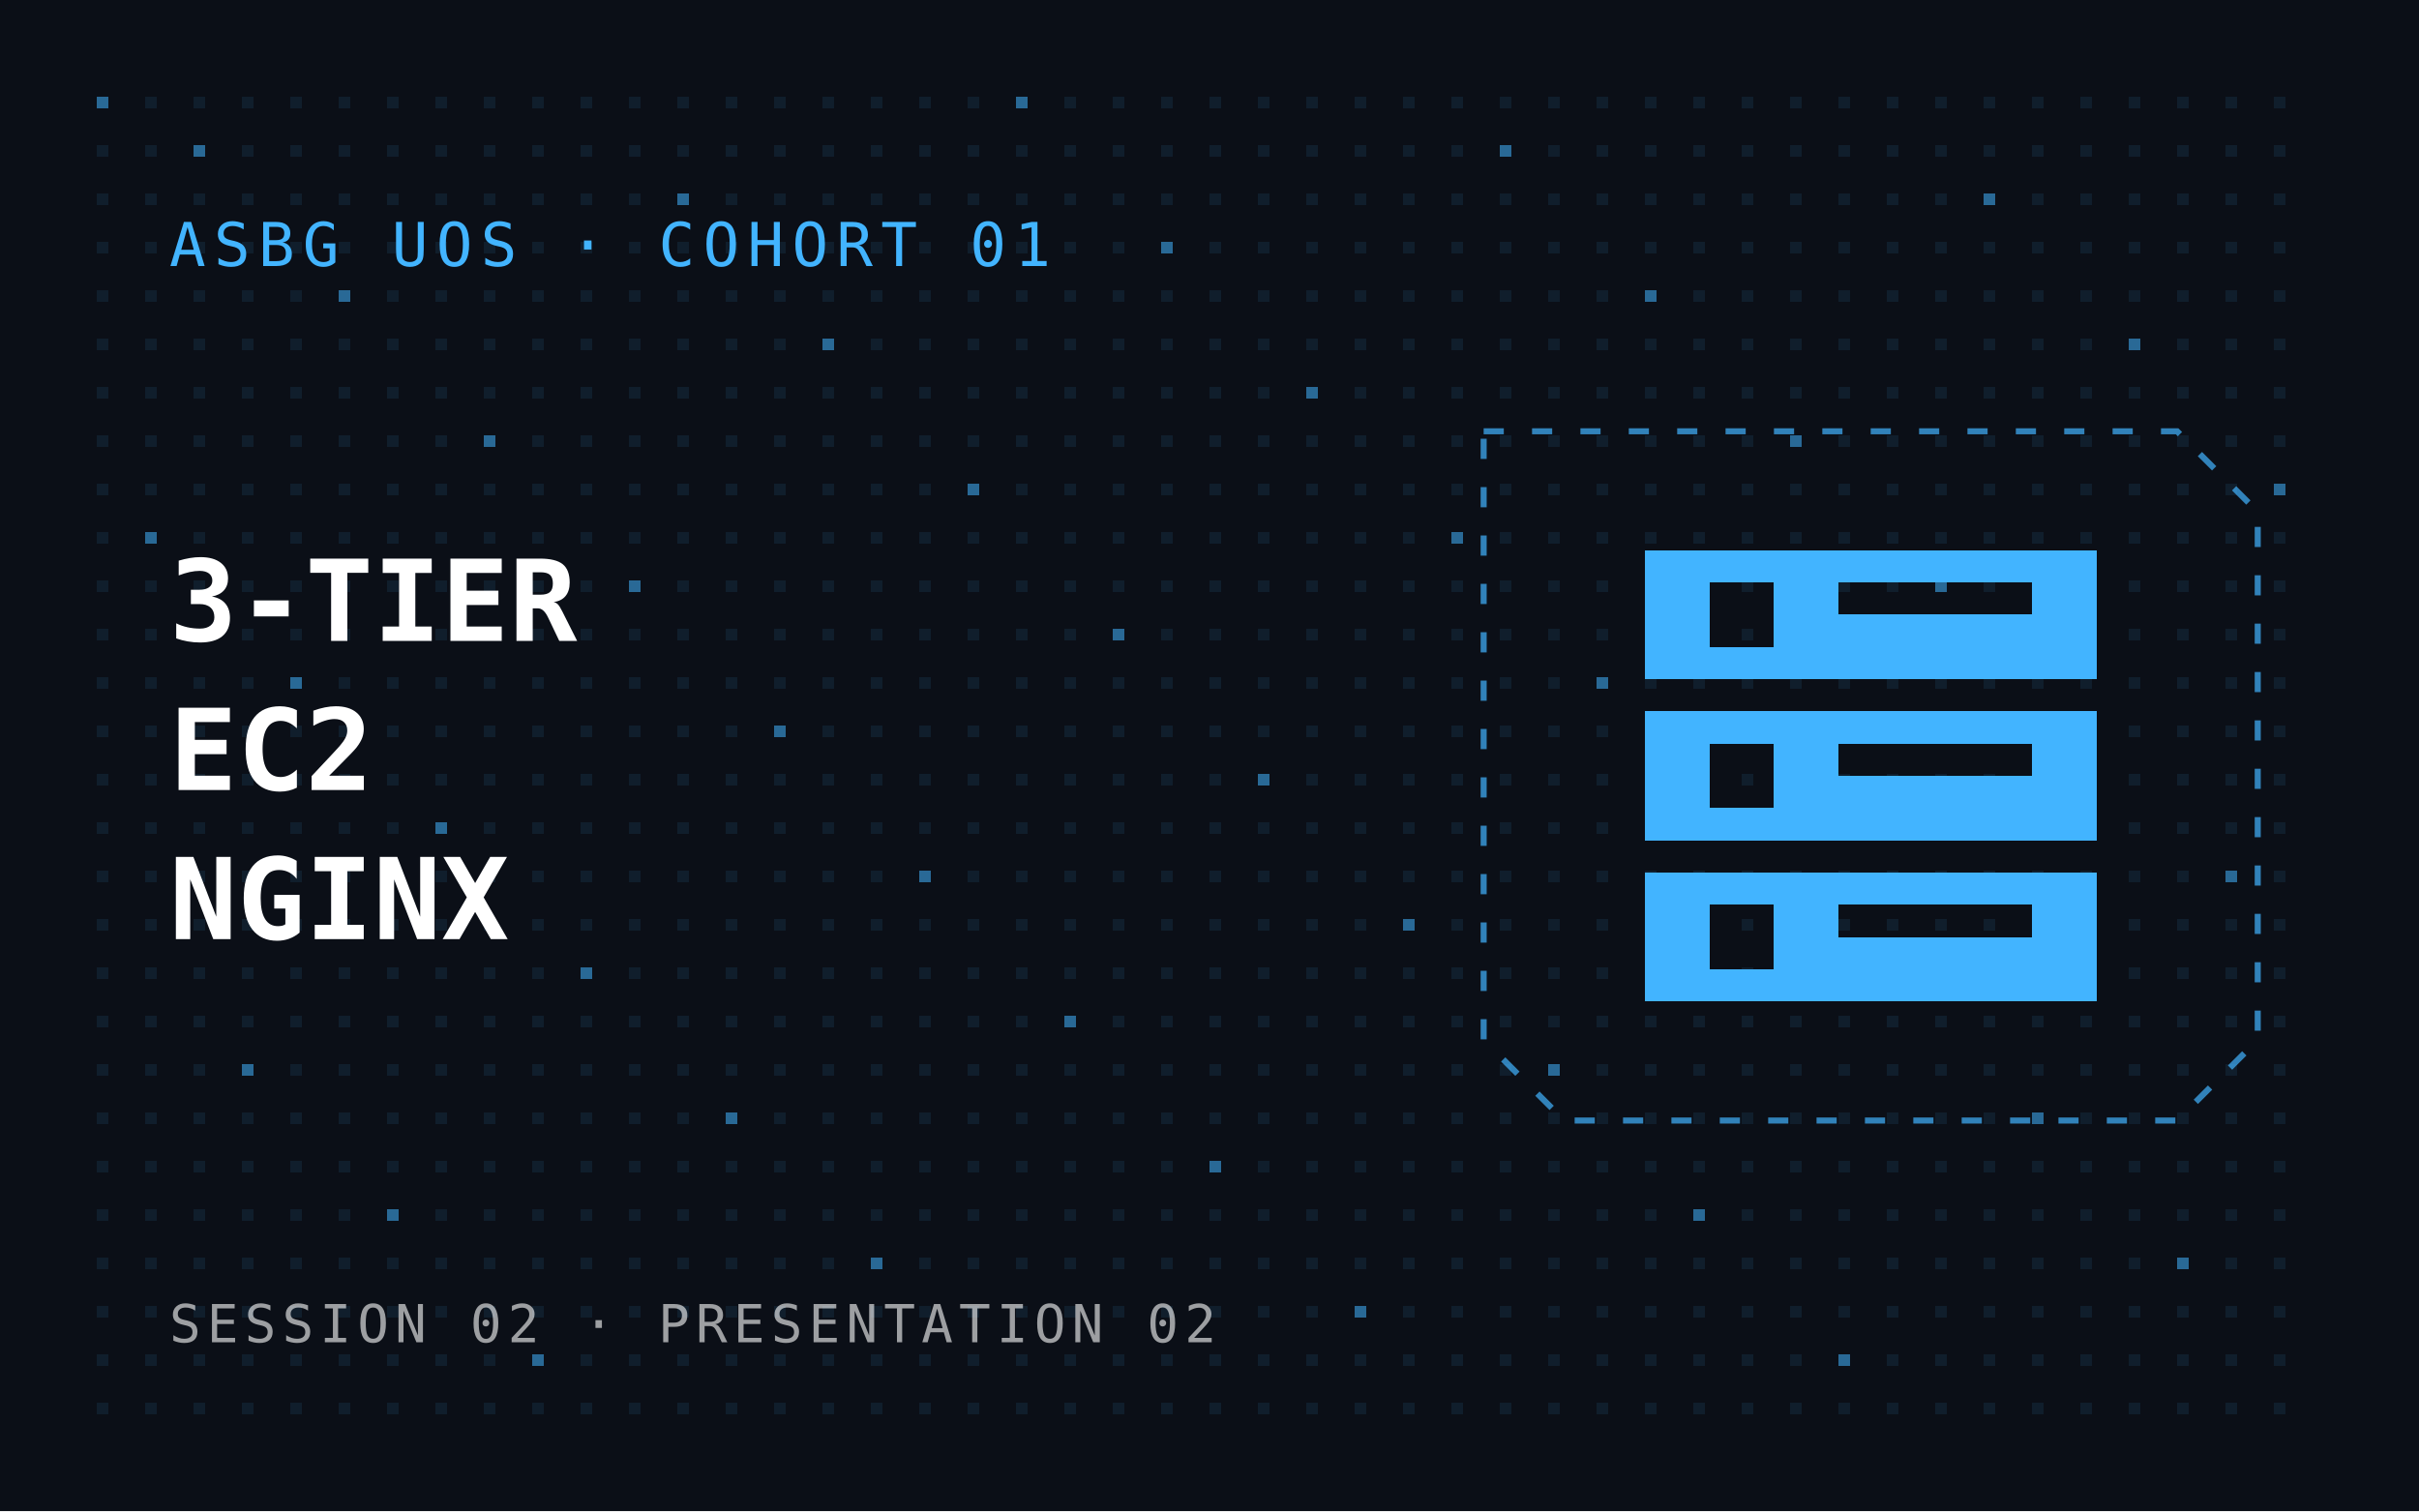
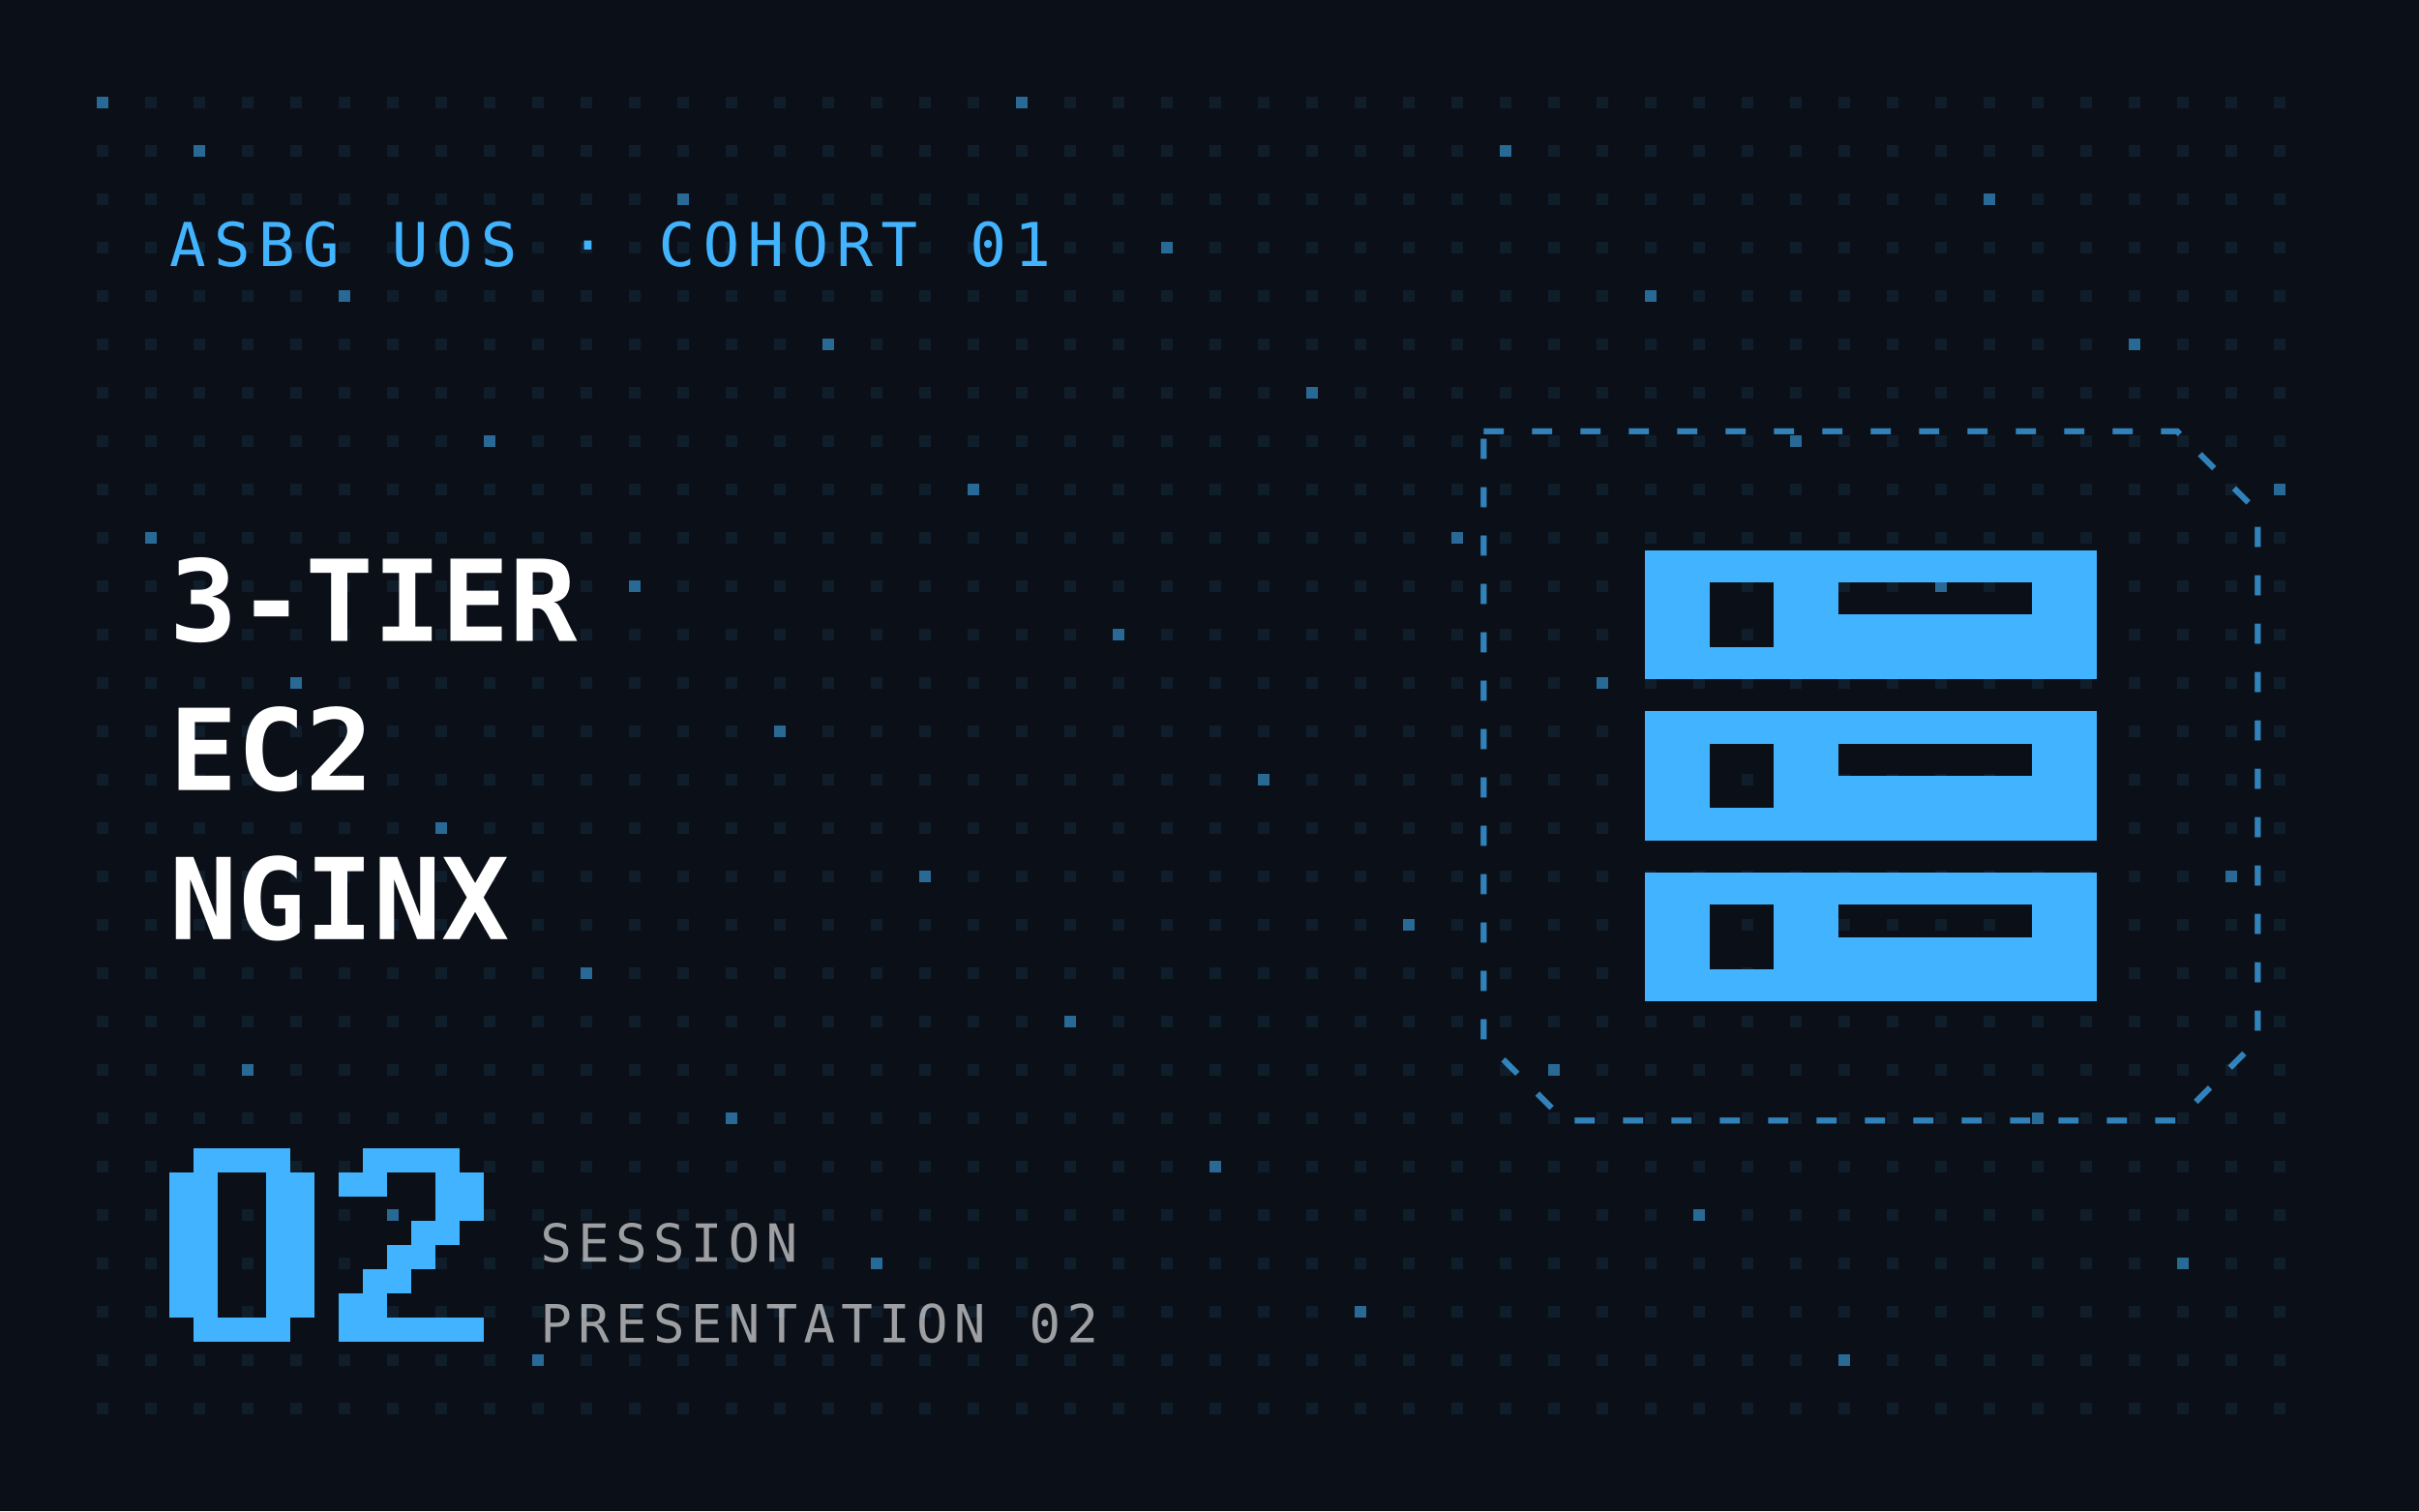
<svg xmlns="http://www.w3.org/2000/svg" viewBox="0 0 1200 750" shape-rendering="crispEdges">
  <defs>
    <pattern id="g" width="24" height="24" patternUnits="userSpaceOnUse">
      <rect width="6" height="6" fill="#42B4FF" opacity="0.09" />
    </pattern>
  </defs>
  <rect width="1200" height="750" fill="#0B0F17" />
  <g transform="translate(48 48)">
    <rect width="1104" height="654" fill="url(#g)" />
    <rect x="0" y="0" width="6" height="6" fill="#42B4FF" opacity="0.5" />
    <rect x="1080" y="192" width="6" height="6" fill="#42B4FF" opacity="0.5" />
    <rect x="1056" y="384" width="6" height="6" fill="#42B4FF" opacity="0.5" />
    <rect x="1032" y="576" width="6" height="6" fill="#42B4FF" opacity="0.5" />
    <rect x="1008" y="120" width="6" height="6" fill="#42B4FF" opacity="0.5" />
    <rect x="984" y="312" width="6" height="6" fill="#42B4FF" opacity="0.5" />
    <rect x="960" y="504" width="6" height="6" fill="#42B4FF" opacity="0.5" />
    <rect x="936" y="48" width="6" height="6" fill="#42B4FF" opacity="0.5" />
    <rect x="912" y="240" width="6" height="6" fill="#42B4FF" opacity="0.5" />
    <rect x="888" y="432" width="6" height="6" fill="#42B4FF" opacity="0.5" />
    <rect x="864" y="624" width="6" height="6" fill="#42B4FF" opacity="0.5" />
    <rect x="840" y="168" width="6" height="6" fill="#42B4FF" opacity="0.5" />
    <rect x="816" y="360" width="6" height="6" fill="#42B4FF" opacity="0.5" />
    <rect x="792" y="552" width="6" height="6" fill="#42B4FF" opacity="0.5" />
    <rect x="768" y="96" width="6" height="6" fill="#42B4FF" opacity="0.5" />
    <rect x="744" y="288" width="6" height="6" fill="#42B4FF" opacity="0.5" />
    <rect x="720" y="480" width="6" height="6" fill="#42B4FF" opacity="0.5" />
    <rect x="696" y="24" width="6" height="6" fill="#42B4FF" opacity="0.5" />
    <rect x="672" y="216" width="6" height="6" fill="#42B4FF" opacity="0.5" />
    <rect x="648" y="408" width="6" height="6" fill="#42B4FF" opacity="0.5" />
    <rect x="624" y="600" width="6" height="6" fill="#42B4FF" opacity="0.5" />
    <rect x="600" y="144" width="6" height="6" fill="#42B4FF" opacity="0.5" />
    <rect x="576" y="336" width="6" height="6" fill="#42B4FF" opacity="0.5" />
    <rect x="552" y="528" width="6" height="6" fill="#42B4FF" opacity="0.5" />
    <rect x="528" y="72" width="6" height="6" fill="#42B4FF" opacity="0.5" />
    <rect x="504" y="264" width="6" height="6" fill="#42B4FF" opacity="0.5" />
    <rect x="480" y="456" width="6" height="6" fill="#42B4FF" opacity="0.5" />
    <rect x="456" y="0" width="6" height="6" fill="#42B4FF" opacity="0.5" />
    <rect x="432" y="192" width="6" height="6" fill="#42B4FF" opacity="0.5" />
    <rect x="408" y="384" width="6" height="6" fill="#42B4FF" opacity="0.5" />
    <rect x="384" y="576" width="6" height="6" fill="#42B4FF" opacity="0.5" />
    <rect x="360" y="120" width="6" height="6" fill="#42B4FF" opacity="0.5" />
    <rect x="336" y="312" width="6" height="6" fill="#42B4FF" opacity="0.5" />
    <rect x="312" y="504" width="6" height="6" fill="#42B4FF" opacity="0.5" />
    <rect x="288" y="48" width="6" height="6" fill="#42B4FF" opacity="0.5" />
    <rect x="264" y="240" width="6" height="6" fill="#42B4FF" opacity="0.5" />
    <rect x="240" y="432" width="6" height="6" fill="#42B4FF" opacity="0.5" />
    <rect x="216" y="624" width="6" height="6" fill="#42B4FF" opacity="0.5" />
    <rect x="192" y="168" width="6" height="6" fill="#42B4FF" opacity="0.5" />
    <rect x="168" y="360" width="6" height="6" fill="#42B4FF" opacity="0.5" />
    <rect x="144" y="552" width="6" height="6" fill="#42B4FF" opacity="0.5" />
    <rect x="120" y="96" width="6" height="6" fill="#42B4FF" opacity="0.5" />
    <rect x="96" y="288" width="6" height="6" fill="#42B4FF" opacity="0.5" />
    <rect x="72" y="480" width="6" height="6" fill="#42B4FF" opacity="0.5" />
    <rect x="48" y="24" width="6" height="6" fill="#42B4FF" opacity="0.5" />
    <rect x="24" y="216" width="6" height="6" fill="#42B4FF" opacity="0.5" />
  </g>
  <path d="M736 214H1080L1120 254V516L1080 556H776L736 516Z" fill="none" stroke="#42B4FF" stroke-width="3" stroke-dasharray="10 14" opacity="0.7" shape-rendering="geometricPrecision" />
  <g id="icon" fill="#42B4FF">
    <rect x="816" y="273" width="16" height="16" />
    <rect x="832" y="273" width="16" height="16" />
    <rect x="848" y="273" width="16" height="16" />
    <rect x="864" y="273" width="16" height="16" />
    <rect x="880" y="273" width="16" height="16" />
    <rect x="896" y="273" width="16" height="16" />
    <rect x="912" y="273" width="16" height="16" />
    <rect x="928" y="273" width="16" height="16" />
    <rect x="944" y="273" width="16" height="16" />
    <rect x="960" y="273" width="16" height="16" />
    <rect x="976" y="273" width="16" height="16" />
    <rect x="992" y="273" width="16" height="16" />
    <rect x="1008" y="273" width="16" height="16" />
    <rect x="1024" y="273" width="16" height="16" />
    <rect x="816" y="289" width="16" height="16" />
    <rect x="832" y="289" width="16" height="16" />
    <rect x="880" y="289" width="16" height="16" />
    <rect x="896" y="289" width="16" height="16" />
    <rect x="1008" y="289" width="16" height="16" />
    <rect x="1024" y="289" width="16" height="16" />
    <rect x="816" y="305" width="16" height="16" />
    <rect x="832" y="305" width="16" height="16" />
    <rect x="880" y="305" width="16" height="16" />
    <rect x="896" y="305" width="16" height="16" />
    <rect x="912" y="305" width="16" height="16" />
    <rect x="928" y="305" width="16" height="16" />
    <rect x="944" y="305" width="16" height="16" />
    <rect x="960" y="305" width="16" height="16" />
    <rect x="976" y="305" width="16" height="16" />
    <rect x="992" y="305" width="16" height="16" />
    <rect x="1008" y="305" width="16" height="16" />
    <rect x="1024" y="305" width="16" height="16" />
    <rect x="816" y="321" width="16" height="16" />
    <rect x="832" y="321" width="16" height="16" />
    <rect x="848" y="321" width="16" height="16" />
    <rect x="864" y="321" width="16" height="16" />
    <rect x="880" y="321" width="16" height="16" />
    <rect x="896" y="321" width="16" height="16" />
    <rect x="912" y="321" width="16" height="16" />
    <rect x="928" y="321" width="16" height="16" />
    <rect x="944" y="321" width="16" height="16" />
    <rect x="960" y="321" width="16" height="16" />
    <rect x="976" y="321" width="16" height="16" />
    <rect x="992" y="321" width="16" height="16" />
    <rect x="1008" y="321" width="16" height="16" />
    <rect x="1024" y="321" width="16" height="16" />
    <rect x="816" y="353" width="16" height="16" />
    <rect x="832" y="353" width="16" height="16" />
    <rect x="848" y="353" width="16" height="16" />
    <rect x="864" y="353" width="16" height="16" />
    <rect x="880" y="353" width="16" height="16" />
    <rect x="896" y="353" width="16" height="16" />
    <rect x="912" y="353" width="16" height="16" />
    <rect x="928" y="353" width="16" height="16" />
    <rect x="944" y="353" width="16" height="16" />
    <rect x="960" y="353" width="16" height="16" />
    <rect x="976" y="353" width="16" height="16" />
    <rect x="992" y="353" width="16" height="16" />
    <rect x="1008" y="353" width="16" height="16" />
    <rect x="1024" y="353" width="16" height="16" />
    <rect x="816" y="369" width="16" height="16" />
    <rect x="832" y="369" width="16" height="16" />
    <rect x="880" y="369" width="16" height="16" />
    <rect x="896" y="369" width="16" height="16" />
    <rect x="1008" y="369" width="16" height="16" />
    <rect x="1024" y="369" width="16" height="16" />
    <rect x="816" y="385" width="16" height="16" />
    <rect x="832" y="385" width="16" height="16" />
    <rect x="880" y="385" width="16" height="16" />
    <rect x="896" y="385" width="16" height="16" />
    <rect x="912" y="385" width="16" height="16" />
    <rect x="928" y="385" width="16" height="16" />
    <rect x="944" y="385" width="16" height="16" />
    <rect x="960" y="385" width="16" height="16" />
    <rect x="976" y="385" width="16" height="16" />
    <rect x="992" y="385" width="16" height="16" />
    <rect x="1008" y="385" width="16" height="16" />
    <rect x="1024" y="385" width="16" height="16" />
    <rect x="816" y="401" width="16" height="16" />
    <rect x="832" y="401" width="16" height="16" />
    <rect x="848" y="401" width="16" height="16" />
    <rect x="864" y="401" width="16" height="16" />
    <rect x="880" y="401" width="16" height="16" />
    <rect x="896" y="401" width="16" height="16" />
    <rect x="912" y="401" width="16" height="16" />
    <rect x="928" y="401" width="16" height="16" />
    <rect x="944" y="401" width="16" height="16" />
    <rect x="960" y="401" width="16" height="16" />
    <rect x="976" y="401" width="16" height="16" />
    <rect x="992" y="401" width="16" height="16" />
    <rect x="1008" y="401" width="16" height="16" />
    <rect x="1024" y="401" width="16" height="16" />
    <rect x="816" y="433" width="16" height="16" />
    <rect x="832" y="433" width="16" height="16" />
    <rect x="848" y="433" width="16" height="16" />
    <rect x="864" y="433" width="16" height="16" />
    <rect x="880" y="433" width="16" height="16" />
    <rect x="896" y="433" width="16" height="16" />
    <rect x="912" y="433" width="16" height="16" />
    <rect x="928" y="433" width="16" height="16" />
    <rect x="944" y="433" width="16" height="16" />
    <rect x="960" y="433" width="16" height="16" />
    <rect x="976" y="433" width="16" height="16" />
    <rect x="992" y="433" width="16" height="16" />
    <rect x="1008" y="433" width="16" height="16" />
    <rect x="1024" y="433" width="16" height="16" />
    <rect x="816" y="449" width="16" height="16" />
    <rect x="832" y="449" width="16" height="16" />
    <rect x="880" y="449" width="16" height="16" />
    <rect x="896" y="449" width="16" height="16" />
    <rect x="1008" y="449" width="16" height="16" />
    <rect x="1024" y="449" width="16" height="16" />
    <rect x="816" y="465" width="16" height="16" />
    <rect x="832" y="465" width="16" height="16" />
    <rect x="880" y="465" width="16" height="16" />
    <rect x="896" y="465" width="16" height="16" />
    <rect x="912" y="465" width="16" height="16" />
    <rect x="928" y="465" width="16" height="16" />
    <rect x="944" y="465" width="16" height="16" />
    <rect x="960" y="465" width="16" height="16" />
    <rect x="976" y="465" width="16" height="16" />
    <rect x="992" y="465" width="16" height="16" />
    <rect x="1008" y="465" width="16" height="16" />
    <rect x="1024" y="465" width="16" height="16" />
    <rect x="816" y="481" width="16" height="16" />
    <rect x="832" y="481" width="16" height="16" />
    <rect x="848" y="481" width="16" height="16" />
    <rect x="864" y="481" width="16" height="16" />
    <rect x="880" y="481" width="16" height="16" />
    <rect x="896" y="481" width="16" height="16" />
    <rect x="912" y="481" width="16" height="16" />
    <rect x="928" y="481" width="16" height="16" />
    <rect x="944" y="481" width="16" height="16" />
    <rect x="960" y="481" width="16" height="16" />
    <rect x="976" y="481" width="16" height="16" />
    <rect x="992" y="481" width="16" height="16" />
    <rect x="1008" y="481" width="16" height="16" />
    <rect x="1024" y="481" width="16" height="16" />
  </g>
  <text x="84" y="132" font-family="Menlo, ui-monospace, monospace" font-size="30" fill="#42B4FF" letter-spacing="4">ASBG UOS · COHORT 01</text>
  <g id="keywords" font-family="Menlo, ui-monospace, monospace" font-weight="700" fill="#FFFFFF">
    <text x="84" y="318" font-size="56">3-TIER</text>
    <text x="84" y="392" font-size="56">EC2</text>
    <text x="84" y="466" font-size="56">NGINX</text>
  </g>
-   <text x="84" y="666" font-family="Menlo, ui-monospace, monospace" font-size="26" fill="#FFFFFF" opacity="0.6" letter-spacing="3">SESSION 02 · PRESENTATION 02</text>
+   <g id="session" fill="#42B4FF">
+     <rect x="96" y="570" width="12" height="12" />
+     <rect x="108" y="570" width="12" height="12" />
+     <rect x="120" y="570" width="12" height="12" />
+     <rect x="132" y="570" width="12" height="12" />
+     <rect x="84" y="582" width="12" height="12" />
+     <rect x="96" y="582" width="12" height="12" />
+     <rect x="132" y="582" width="12" height="12" />
+     <rect x="144" y="582" width="12" height="12" />
+     <rect x="84" y="594" width="12" height="12" />
+     <rect x="96" y="594" width="12" height="12" />
+     <rect x="132" y="594" width="12" height="12" />
+     <rect x="144" y="594" width="12" height="12" />
+     <rect x="84" y="606" width="12" height="12" />
+     <rect x="96" y="606" width="12" height="12" />
+     <rect x="132" y="606" width="12" height="12" />
+     <rect x="144" y="606" width="12" height="12" />
+     <rect x="84" y="618" width="12" height="12" />
+     <rect x="96" y="618" width="12" height="12" />
+     <rect x="132" y="618" width="12" height="12" />
+     <rect x="144" y="618" width="12" height="12" />
+     <rect x="84" y="630" width="12" height="12" />
+     <rect x="96" y="630" width="12" height="12" />
+     <rect x="132" y="630" width="12" height="12" />
+     <rect x="144" y="630" width="12" height="12" />
+     <rect x="84" y="642" width="12" height="12" />
+     <rect x="96" y="642" width="12" height="12" />
+     <rect x="132" y="642" width="12" height="12" />
+     <rect x="144" y="642" width="12" height="12" />
+     <rect x="96" y="654" width="12" height="12" />
+     <rect x="108" y="654" width="12" height="12" />
+     <rect x="120" y="654" width="12" height="12" />
+     <rect x="132" y="654" width="12" height="12" />
+     <rect x="180" y="570" width="12" height="12" />
+     <rect x="192" y="570" width="12" height="12" />
+     <rect x="204" y="570" width="12" height="12" />
+     <rect x="216" y="570" width="12" height="12" />
+     <rect x="168" y="582" width="12" height="12" />
+     <rect x="180" y="582" width="12" height="12" />
+     <rect x="216" y="582" width="12" height="12" />
+     <rect x="228" y="582" width="12" height="12" />
+     <rect x="216" y="594" width="12" height="12" />
+     <rect x="228" y="594" width="12" height="12" />
+     <rect x="204" y="606" width="12" height="12" />
+     <rect x="216" y="606" width="12" height="12" />
+     <rect x="192" y="618" width="12" height="12" />
+     <rect x="204" y="618" width="12" height="12" />
+     <rect x="180" y="630" width="12" height="12" />
+     <rect x="192" y="630" width="12" height="12" />
+     <rect x="168" y="642" width="12" height="12" />
+     <rect x="180" y="642" width="12" height="12" />
+     <rect x="168" y="654" width="12" height="12" />
+     <rect x="180" y="654" width="12" height="12" />
+     <rect x="192" y="654" width="12" height="12" />
+     <rect x="204" y="654" width="12" height="12" />
+     <rect x="216" y="654" width="12" height="12" />
+     <rect x="228" y="654" width="12" height="12" />
+   </g>
+   <g id="label" font-family="Menlo, ui-monospace, monospace" font-size="26" fill="#FFFFFF" opacity="0.6" letter-spacing="3">
+     <text x="268" y="626">SESSION</text>
+     <text x="268" y="666">PRESENTATION 02</text>
+   </g>
</svg>
